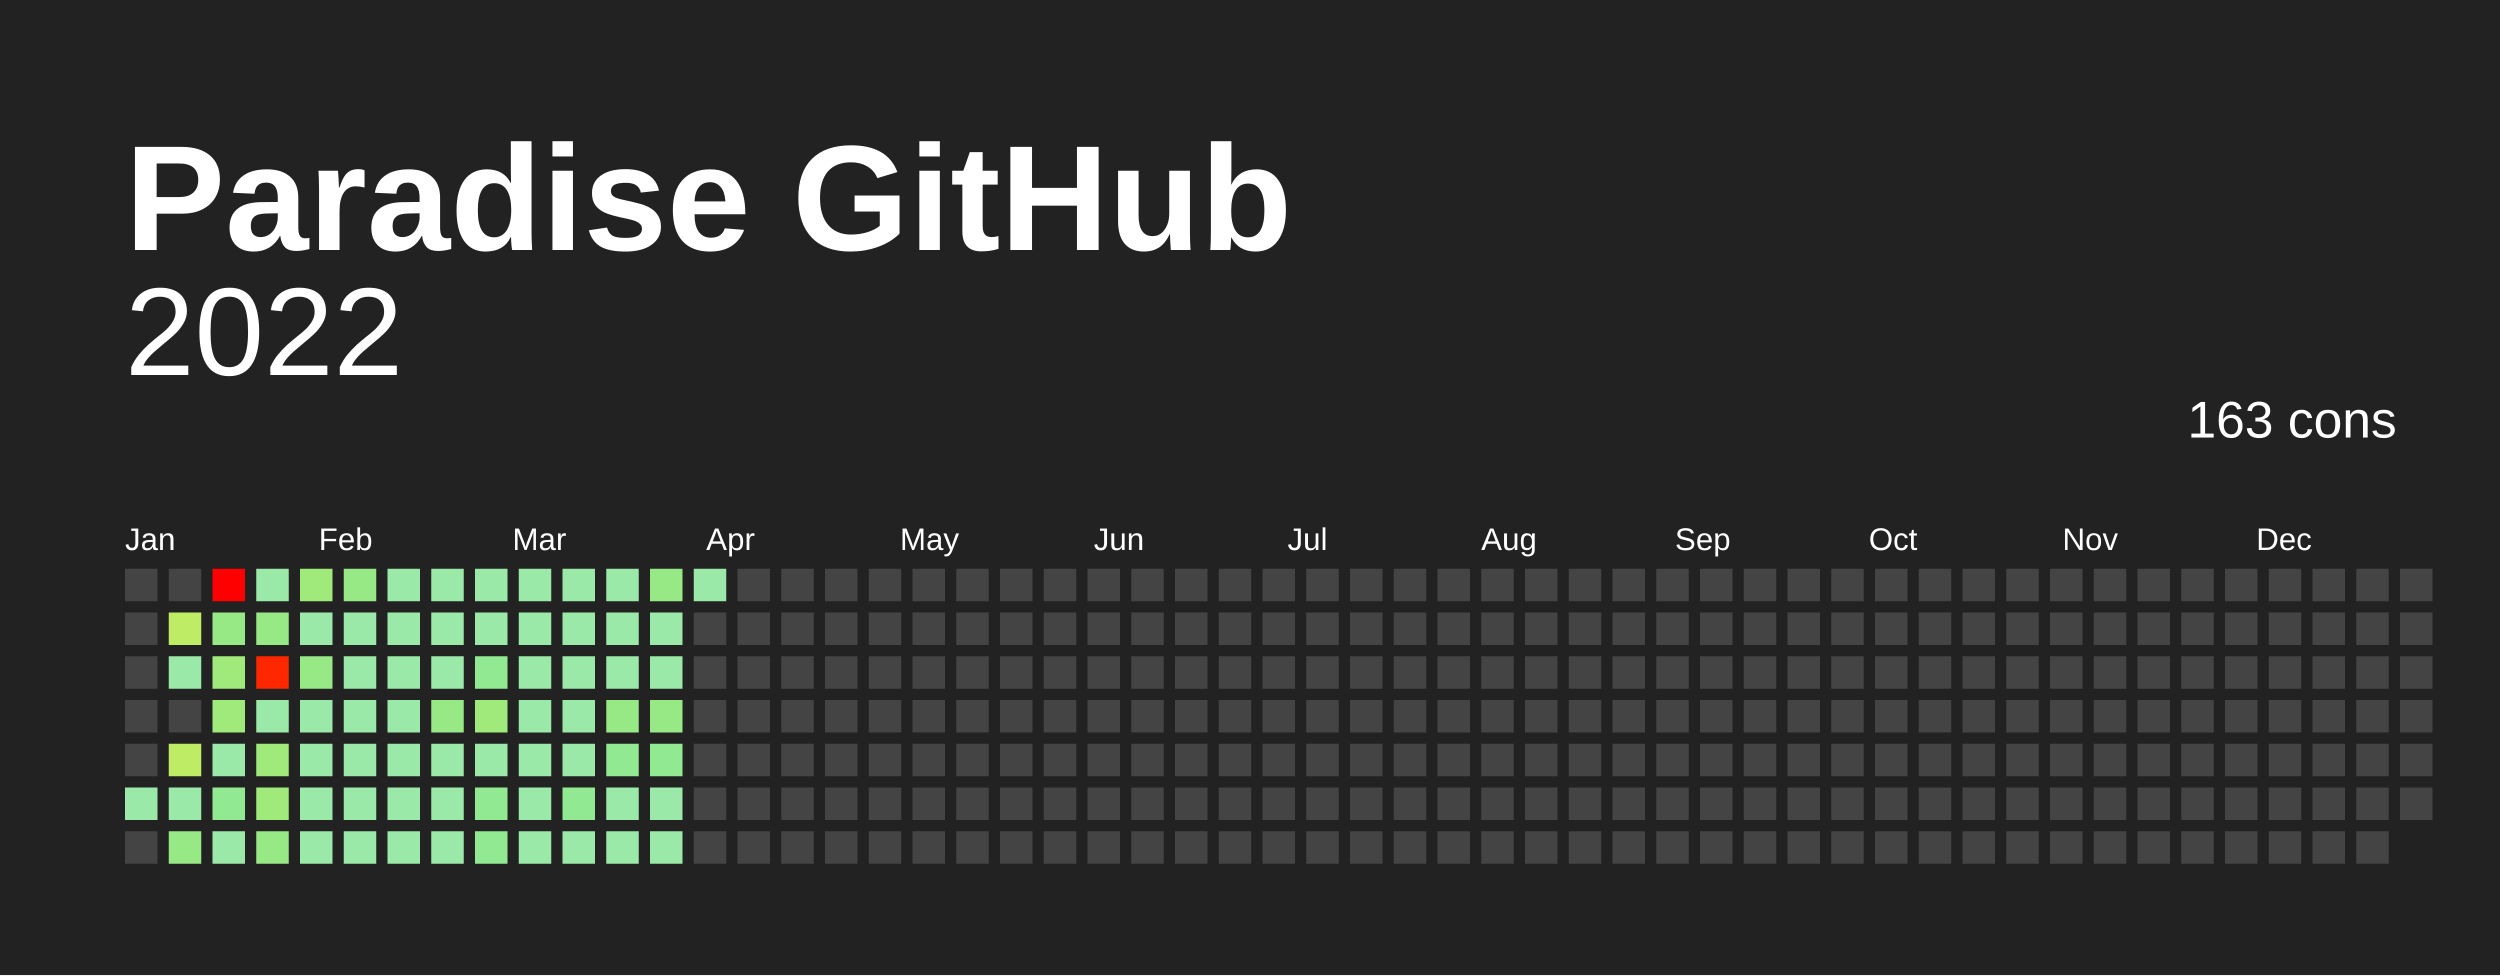
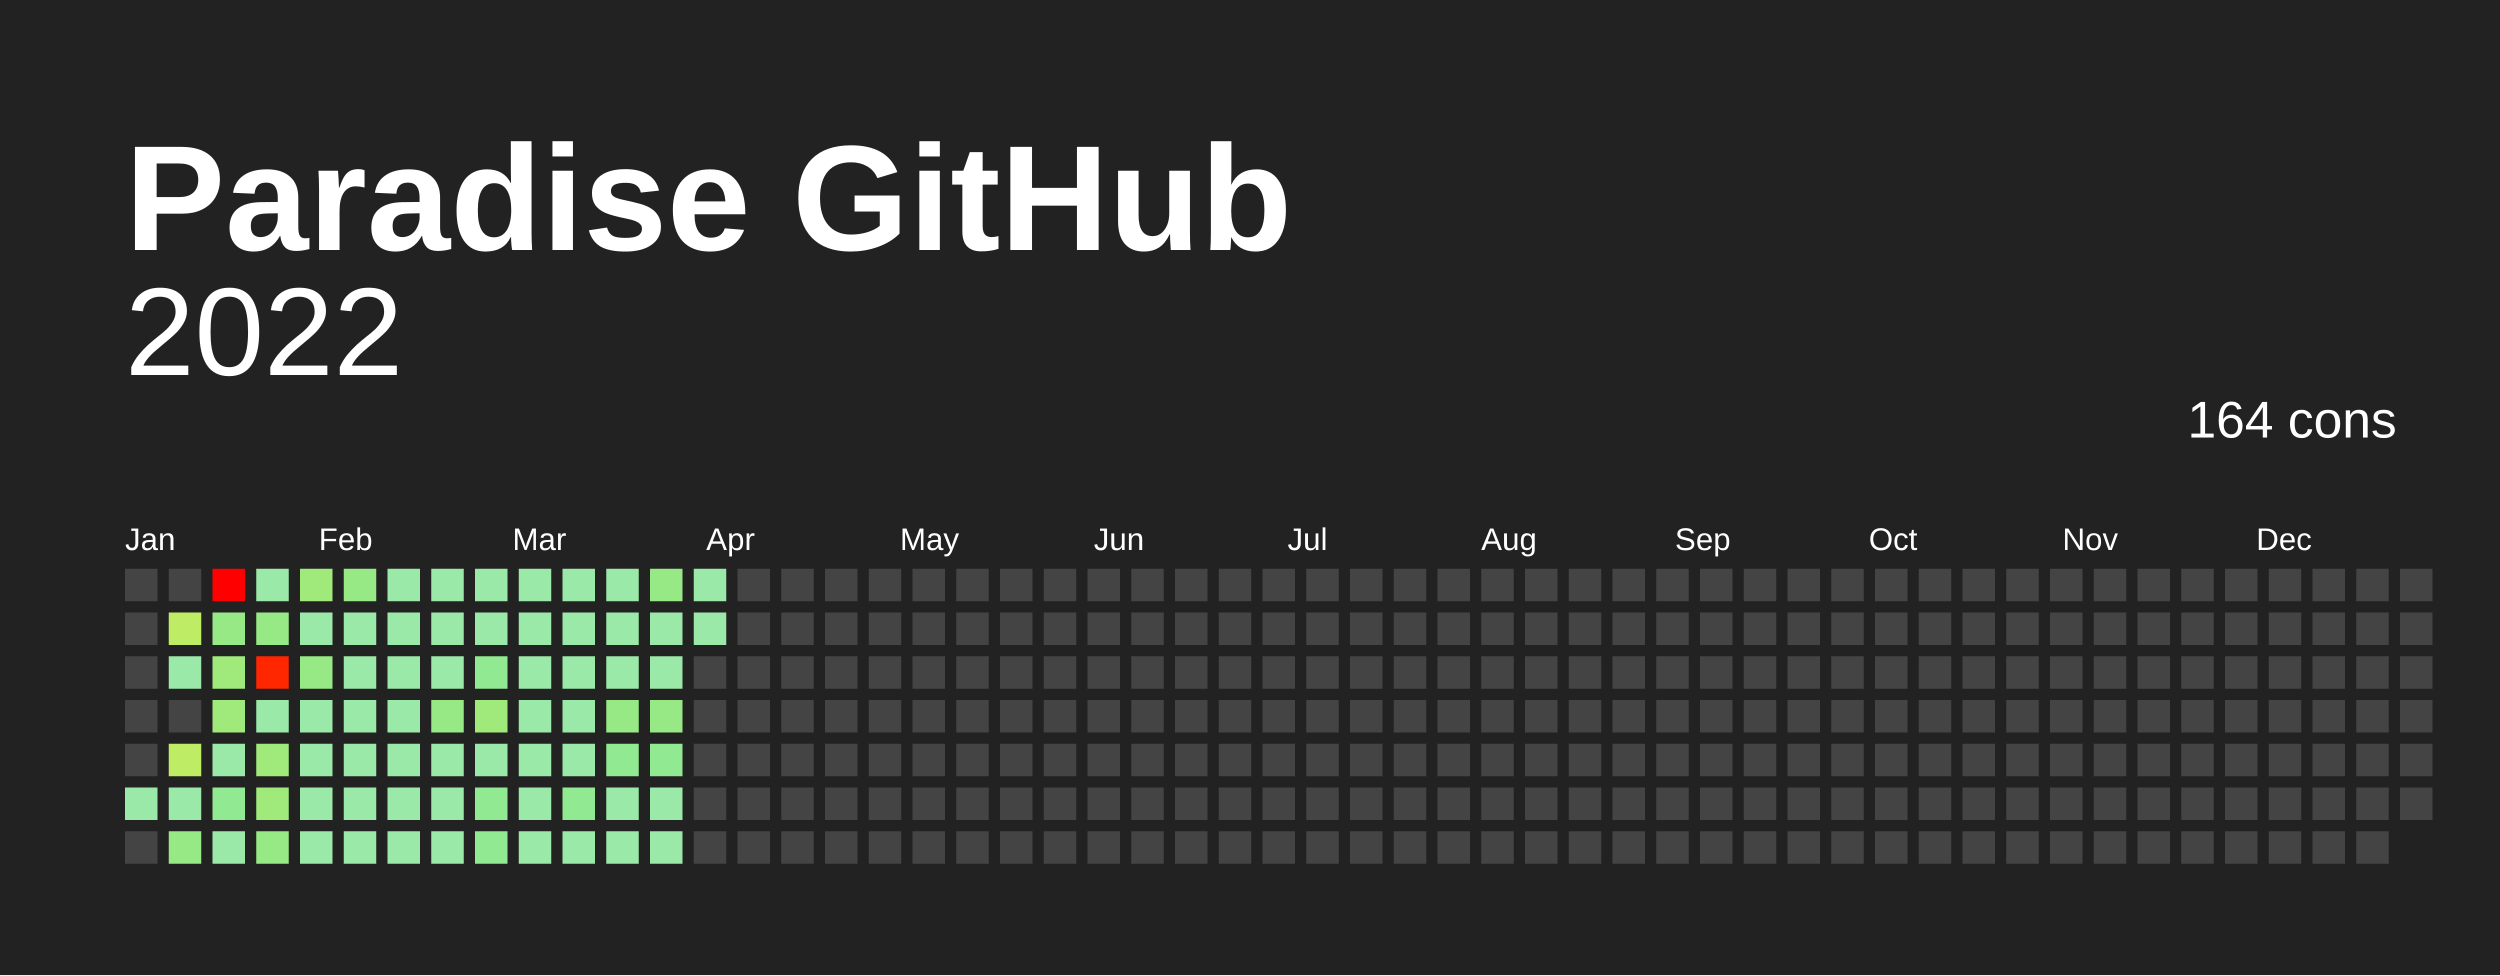
<svg xmlns="http://www.w3.org/2000/svg" baseProfile="full" height="78mm" version="1.1" viewBox="0,0,200,78" width="200mm">
  <defs />
  <rect fill="#222222" height="78" width="200" x="0" y="0" />
  <text fill="#FFFFFF" style="font-size:12px; font-family:Arial; font-weight:bold;" x="10" y="20">Paradise GitHub</text>
  <text alignment-baseline="hanging" fill="#FFFFFF" style="font-size:10.0px; font-family:Arial;" x="10" y="30">2022</text>
-   <text alignment-baseline="hanging" fill="#FFFFFF" style="font-size:4.125px; font-family:Arial;" x="175" y="35">163 cons</text>
+   <text alignment-baseline="hanging" fill="#FFFFFF" style="font-size:4.125px; font-family:Arial;" x="175" y="35">164 cons</text>
  <text fill="#FFFFFF" style="font-size:2.5px; font-family:Arial" x="10.0" y="44">Jan</text>
  <text fill="#FFFFFF" style="font-size:2.5px; font-family:Arial" x="25.5" y="44">Feb</text>
  <text fill="#FFFFFF" style="font-size:2.5px; font-family:Arial" x="41.0" y="44">Mar</text>
  <text fill="#FFFFFF" style="font-size:2.5px; font-family:Arial" x="56.5" y="44">Apr</text>
  <text fill="#FFFFFF" style="font-size:2.5px; font-family:Arial" x="72.0" y="44">May</text>
  <text fill="#FFFFFF" style="font-size:2.5px; font-family:Arial" x="87.5" y="44">Jun</text>
  <text fill="#FFFFFF" style="font-size:2.5px; font-family:Arial" x="103.0" y="44">Jul</text>
  <text fill="#FFFFFF" style="font-size:2.5px; font-family:Arial" x="118.5" y="44">Aug</text>
  <text fill="#FFFFFF" style="font-size:2.5px; font-family:Arial" x="134.0" y="44">Sep</text>
  <text fill="#FFFFFF" style="font-size:2.5px; font-family:Arial" x="149.5" y="44">Oct</text>
  <text fill="#FFFFFF" style="font-size:2.5px; font-family:Arial" x="165.0" y="44">Nov</text>
  <text fill="#FFFFFF" style="font-size:2.5px; font-family:Arial" x="180.5" y="44">Dec</text>
  <rect fill="#444444" height="2.6" width="2.6" x="10.0" y="45.5" />
  <rect fill="#444444" height="2.6" width="2.6" x="10.0" y="49.0" />
  <rect fill="#444444" height="2.6" width="2.6" x="10.0" y="52.5" />
  <rect fill="#444444" height="2.6" width="2.6" x="10.0" y="56.0" />
  <rect fill="#444444" height="2.6" width="2.6" x="10.0" y="59.5" />
  <rect fill="#9be9a8" height="2.6" width="2.6" x="10.0" y="63.0" />
  <rect fill="#444444" height="2.6" width="2.6" x="10.0" y="66.5" />
  <rect fill="#444444" height="2.6" width="2.6" x="13.5" y="45.5" />
  <rect fill="#bfec65" height="2.6" width="2.6" x="13.5" y="49.0" />
  <rect fill="#9be9a8" height="2.6" width="2.6" x="13.5" y="52.5" />
  <rect fill="#444444" height="2.6" width="2.6" x="13.5" y="56.0" />
  <rect fill="#bfec65" height="2.6" width="2.6" x="13.5" y="59.5" />
  <rect fill="#9be9a8" height="2.6" width="2.6" x="13.5" y="63.0" />
  <rect fill="#97e986" height="2.6" width="2.6" x="13.5" y="66.5" />
  <rect fill="red" height="2.6" width="2.6" x="17.0" y="45.5" />
  <rect fill="#97e986" height="2.6" width="2.6" x="17.0" y="49.0" />
  <rect fill="#a0ea7b" height="2.6" width="2.6" x="17.0" y="52.5" />
  <rect fill="#a0ea7b" height="2.6" width="2.6" x="17.0" y="56.0" />
  <rect fill="#9be9a8" height="2.6" width="2.6" x="17.0" y="59.5" />
  <rect fill="#91e991" height="2.6" width="2.6" x="17.0" y="63.0" />
  <rect fill="#9be9a8" height="2.6" width="2.6" x="17.0" y="66.5" />
  <rect fill="#9be9a8" height="2.6" width="2.6" x="20.5" y="45.5" />
  <rect fill="#97e986" height="2.6" width="2.6" x="20.5" y="49.0" />
  <rect fill="#ff2700" height="2.6" width="2.6" x="20.5" y="52.5" />
  <rect fill="#9be9a8" height="2.6" width="2.6" x="20.5" y="56.0" />
  <rect fill="#a0ea7b" height="2.6" width="2.6" x="20.5" y="59.5" />
  <rect fill="#a0ea7b" height="2.6" width="2.6" x="20.5" y="63.0" />
  <rect fill="#97e986" height="2.6" width="2.6" x="20.5" y="66.5" />
  <rect fill="#a0ea7b" height="2.6" width="2.6" x="24.0" y="45.5" />
  <rect fill="#9be9a8" height="2.6" width="2.6" x="24.0" y="49.0" />
  <rect fill="#97e986" height="2.6" width="2.6" x="24.0" y="52.5" />
  <rect fill="#9be9a8" height="2.6" width="2.6" x="24.0" y="56.0" />
  <rect fill="#9be9a8" height="2.6" width="2.6" x="24.0" y="59.5" />
  <rect fill="#9be9a8" height="2.6" width="2.6" x="24.0" y="63.0" />
  <rect fill="#9be9a8" height="2.6" width="2.6" x="24.0" y="66.5" />
  <rect fill="#97e986" height="2.6" width="2.6" x="27.5" y="45.5" />
  <rect fill="#9be9a8" height="2.6" width="2.6" x="27.5" y="49.0" />
  <rect fill="#9be9a8" height="2.6" width="2.6" x="27.5" y="52.5" />
  <rect fill="#9be9a8" height="2.6" width="2.6" x="27.5" y="56.0" />
  <rect fill="#9be9a8" height="2.6" width="2.6" x="27.5" y="59.5" />
  <rect fill="#9be9a8" height="2.6" width="2.6" x="27.5" y="63.0" />
  <rect fill="#9be9a8" height="2.6" width="2.6" x="27.5" y="66.5" />
  <rect fill="#9be9a8" height="2.6" width="2.6" x="31.0" y="45.5" />
  <rect fill="#9be9a8" height="2.6" width="2.6" x="31.0" y="49.0" />
  <rect fill="#9be9a8" height="2.6" width="2.6" x="31.0" y="52.5" />
  <rect fill="#9be9a8" height="2.6" width="2.6" x="31.0" y="56.0" />
  <rect fill="#9be9a8" height="2.6" width="2.6" x="31.0" y="59.5" />
  <rect fill="#9be9a8" height="2.6" width="2.6" x="31.0" y="63.0" />
  <rect fill="#9be9a8" height="2.6" width="2.6" x="31.0" y="66.5" />
  <rect fill="#9be9a8" height="2.6" width="2.6" x="34.5" y="45.5" />
  <rect fill="#9be9a8" height="2.6" width="2.6" x="34.5" y="49.0" />
  <rect fill="#9be9a8" height="2.6" width="2.6" x="34.5" y="52.5" />
  <rect fill="#97e986" height="2.6" width="2.6" x="34.5" y="56.0" />
  <rect fill="#9be9a8" height="2.6" width="2.6" x="34.5" y="59.5" />
  <rect fill="#9be9a8" height="2.6" width="2.6" x="34.5" y="63.0" />
  <rect fill="#9be9a8" height="2.6" width="2.6" x="34.5" y="66.5" />
  <rect fill="#9be9a8" height="2.6" width="2.6" x="38.0" y="45.5" />
  <rect fill="#9be9a8" height="2.6" width="2.6" x="38.0" y="49.0" />
  <rect fill="#91e991" height="2.6" width="2.6" x="38.0" y="52.5" />
  <rect fill="#a0ea7b" height="2.6" width="2.6" x="38.0" y="56.0" />
  <rect fill="#9be9a8" height="2.6" width="2.6" x="38.0" y="59.5" />
  <rect fill="#91e991" height="2.6" width="2.6" x="38.0" y="63.0" />
  <rect fill="#91e991" height="2.6" width="2.6" x="38.0" y="66.5" />
  <rect fill="#9be9a8" height="2.6" width="2.6" x="41.5" y="45.5" />
  <rect fill="#9be9a8" height="2.6" width="2.6" x="41.5" y="49.0" />
  <rect fill="#9be9a8" height="2.6" width="2.6" x="41.5" y="52.5" />
  <rect fill="#9be9a8" height="2.6" width="2.6" x="41.5" y="56.0" />
  <rect fill="#9be9a8" height="2.6" width="2.6" x="41.5" y="59.5" />
  <rect fill="#9be9a8" height="2.6" width="2.6" x="41.5" y="63.0" />
  <rect fill="#9be9a8" height="2.6" width="2.6" x="41.5" y="66.5" />
  <rect fill="#9be9a8" height="2.6" width="2.6" x="45.0" y="45.5" />
  <rect fill="#9be9a8" height="2.6" width="2.6" x="45.0" y="49.0" />
  <rect fill="#9be9a8" height="2.6" width="2.6" x="45.0" y="52.5" />
  <rect fill="#9be9a8" height="2.6" width="2.6" x="45.0" y="56.0" />
  <rect fill="#9be9a8" height="2.6" width="2.6" x="45.0" y="59.5" />
  <rect fill="#91e991" height="2.6" width="2.6" x="45.0" y="63.0" />
  <rect fill="#9be9a8" height="2.6" width="2.6" x="45.0" y="66.5" />
  <rect fill="#9be9a8" height="2.6" width="2.6" x="48.5" y="45.5" />
  <rect fill="#9be9a8" height="2.6" width="2.6" x="48.5" y="49.0" />
  <rect fill="#9be9a8" height="2.6" width="2.6" x="48.5" y="52.5" />
  <rect fill="#97e986" height="2.6" width="2.6" x="48.5" y="56.0" />
  <rect fill="#91e991" height="2.6" width="2.6" x="48.5" y="59.5" />
  <rect fill="#9be9a8" height="2.6" width="2.6" x="48.5" y="63.0" />
  <rect fill="#9be9a8" height="2.6" width="2.6" x="48.5" y="66.5" />
  <rect fill="#97e986" height="2.6" width="2.6" x="52.0" y="45.5" />
  <rect fill="#9be9a8" height="2.6" width="2.6" x="52.0" y="49.0" />
  <rect fill="#9be9a8" height="2.6" width="2.6" x="52.0" y="52.5" />
  <rect fill="#97e986" height="2.6" width="2.6" x="52.0" y="56.0" />
  <rect fill="#91e991" height="2.6" width="2.6" x="52.0" y="59.5" />
  <rect fill="#9be9a8" height="2.6" width="2.6" x="52.0" y="63.0" />
  <rect fill="#9be9a8" height="2.6" width="2.6" x="52.0" y="66.5" />
  <rect fill="#9be9a8" height="2.6" width="2.6" x="55.5" y="45.5" />
-   <rect fill="#444444" height="2.6" width="2.6" x="55.5" y="49.0" />
+   <rect fill="#9be9a8" height="2.6" width="2.6" x="55.5" y="49.0" />
  <rect fill="#444444" height="2.6" width="2.6" x="55.5" y="52.5" />
  <rect fill="#444444" height="2.6" width="2.6" x="55.5" y="56.0" />
  <rect fill="#444444" height="2.6" width="2.6" x="55.5" y="59.5" />
  <rect fill="#444444" height="2.6" width="2.6" x="55.5" y="63.0" />
  <rect fill="#444444" height="2.6" width="2.6" x="55.5" y="66.5" />
  <rect fill="#444444" height="2.6" width="2.6" x="59.0" y="45.5" />
  <rect fill="#444444" height="2.6" width="2.6" x="59.0" y="49.0" />
  <rect fill="#444444" height="2.6" width="2.6" x="59.0" y="52.5" />
  <rect fill="#444444" height="2.6" width="2.6" x="59.0" y="56.0" />
  <rect fill="#444444" height="2.6" width="2.6" x="59.0" y="59.5" />
  <rect fill="#444444" height="2.6" width="2.6" x="59.0" y="63.0" />
  <rect fill="#444444" height="2.6" width="2.6" x="59.0" y="66.5" />
  <rect fill="#444444" height="2.6" width="2.6" x="62.5" y="45.5" />
  <rect fill="#444444" height="2.6" width="2.6" x="62.5" y="49.0" />
  <rect fill="#444444" height="2.6" width="2.6" x="62.5" y="52.5" />
  <rect fill="#444444" height="2.6" width="2.6" x="62.5" y="56.0" />
  <rect fill="#444444" height="2.6" width="2.6" x="62.5" y="59.5" />
  <rect fill="#444444" height="2.6" width="2.6" x="62.5" y="63.0" />
  <rect fill="#444444" height="2.6" width="2.6" x="62.5" y="66.5" />
  <rect fill="#444444" height="2.6" width="2.6" x="66.0" y="45.5" />
  <rect fill="#444444" height="2.6" width="2.6" x="66.0" y="49.0" />
  <rect fill="#444444" height="2.6" width="2.6" x="66.0" y="52.5" />
  <rect fill="#444444" height="2.6" width="2.6" x="66.0" y="56.0" />
  <rect fill="#444444" height="2.6" width="2.6" x="66.0" y="59.5" />
  <rect fill="#444444" height="2.6" width="2.6" x="66.0" y="63.0" />
  <rect fill="#444444" height="2.6" width="2.6" x="66.0" y="66.5" />
  <rect fill="#444444" height="2.6" width="2.6" x="69.5" y="45.5" />
  <rect fill="#444444" height="2.6" width="2.6" x="69.5" y="49.0" />
  <rect fill="#444444" height="2.6" width="2.6" x="69.5" y="52.5" />
  <rect fill="#444444" height="2.6" width="2.6" x="69.5" y="56.0" />
  <rect fill="#444444" height="2.6" width="2.6" x="69.5" y="59.5" />
  <rect fill="#444444" height="2.6" width="2.6" x="69.5" y="63.0" />
  <rect fill="#444444" height="2.6" width="2.6" x="69.5" y="66.5" />
  <rect fill="#444444" height="2.6" width="2.6" x="73.0" y="45.5" />
  <rect fill="#444444" height="2.6" width="2.6" x="73.0" y="49.0" />
  <rect fill="#444444" height="2.6" width="2.6" x="73.0" y="52.5" />
  <rect fill="#444444" height="2.6" width="2.6" x="73.0" y="56.0" />
  <rect fill="#444444" height="2.6" width="2.6" x="73.0" y="59.5" />
  <rect fill="#444444" height="2.6" width="2.6" x="73.0" y="63.0" />
  <rect fill="#444444" height="2.6" width="2.6" x="73.0" y="66.5" />
  <rect fill="#444444" height="2.6" width="2.6" x="76.5" y="45.5" />
  <rect fill="#444444" height="2.6" width="2.6" x="76.5" y="49.0" />
  <rect fill="#444444" height="2.6" width="2.6" x="76.5" y="52.5" />
  <rect fill="#444444" height="2.6" width="2.6" x="76.5" y="56.0" />
  <rect fill="#444444" height="2.6" width="2.6" x="76.5" y="59.5" />
  <rect fill="#444444" height="2.6" width="2.6" x="76.5" y="63.0" />
  <rect fill="#444444" height="2.6" width="2.6" x="76.5" y="66.5" />
  <rect fill="#444444" height="2.6" width="2.6" x="80.0" y="45.5" />
  <rect fill="#444444" height="2.6" width="2.6" x="80.0" y="49.0" />
  <rect fill="#444444" height="2.6" width="2.6" x="80.0" y="52.5" />
  <rect fill="#444444" height="2.6" width="2.6" x="80.0" y="56.0" />
  <rect fill="#444444" height="2.6" width="2.6" x="80.0" y="59.5" />
  <rect fill="#444444" height="2.6" width="2.6" x="80.0" y="63.0" />
  <rect fill="#444444" height="2.6" width="2.6" x="80.0" y="66.5" />
  <rect fill="#444444" height="2.6" width="2.6" x="83.5" y="45.5" />
  <rect fill="#444444" height="2.6" width="2.6" x="83.5" y="49.0" />
  <rect fill="#444444" height="2.6" width="2.6" x="83.5" y="52.5" />
  <rect fill="#444444" height="2.6" width="2.6" x="83.5" y="56.0" />
  <rect fill="#444444" height="2.6" width="2.6" x="83.5" y="59.5" />
  <rect fill="#444444" height="2.6" width="2.6" x="83.5" y="63.0" />
  <rect fill="#444444" height="2.6" width="2.6" x="83.5" y="66.5" />
  <rect fill="#444444" height="2.6" width="2.6" x="87.0" y="45.5" />
  <rect fill="#444444" height="2.6" width="2.6" x="87.0" y="49.0" />
  <rect fill="#444444" height="2.6" width="2.6" x="87.0" y="52.5" />
  <rect fill="#444444" height="2.6" width="2.6" x="87.0" y="56.0" />
  <rect fill="#444444" height="2.6" width="2.6" x="87.0" y="59.5" />
  <rect fill="#444444" height="2.6" width="2.6" x="87.0" y="63.0" />
  <rect fill="#444444" height="2.6" width="2.6" x="87.0" y="66.5" />
  <rect fill="#444444" height="2.6" width="2.6" x="90.5" y="45.5" />
  <rect fill="#444444" height="2.6" width="2.6" x="90.5" y="49.0" />
  <rect fill="#444444" height="2.6" width="2.6" x="90.5" y="52.5" />
  <rect fill="#444444" height="2.6" width="2.6" x="90.5" y="56.0" />
  <rect fill="#444444" height="2.6" width="2.6" x="90.5" y="59.5" />
  <rect fill="#444444" height="2.6" width="2.6" x="90.5" y="63.0" />
  <rect fill="#444444" height="2.6" width="2.6" x="90.5" y="66.5" />
  <rect fill="#444444" height="2.6" width="2.6" x="94.0" y="45.5" />
  <rect fill="#444444" height="2.6" width="2.6" x="94.0" y="49.0" />
  <rect fill="#444444" height="2.6" width="2.6" x="94.0" y="52.5" />
  <rect fill="#444444" height="2.6" width="2.6" x="94.0" y="56.0" />
  <rect fill="#444444" height="2.6" width="2.6" x="94.0" y="59.5" />
  <rect fill="#444444" height="2.6" width="2.6" x="94.0" y="63.0" />
  <rect fill="#444444" height="2.6" width="2.6" x="94.0" y="66.5" />
  <rect fill="#444444" height="2.6" width="2.6" x="97.5" y="45.5" />
  <rect fill="#444444" height="2.6" width="2.6" x="97.5" y="49.0" />
  <rect fill="#444444" height="2.6" width="2.6" x="97.5" y="52.5" />
  <rect fill="#444444" height="2.6" width="2.6" x="97.5" y="56.0" />
  <rect fill="#444444" height="2.6" width="2.6" x="97.5" y="59.5" />
  <rect fill="#444444" height="2.6" width="2.6" x="97.5" y="63.0" />
  <rect fill="#444444" height="2.6" width="2.6" x="97.5" y="66.5" />
  <rect fill="#444444" height="2.6" width="2.6" x="101.0" y="45.5" />
  <rect fill="#444444" height="2.6" width="2.6" x="101.0" y="49.0" />
  <rect fill="#444444" height="2.6" width="2.6" x="101.0" y="52.5" />
  <rect fill="#444444" height="2.6" width="2.6" x="101.0" y="56.0" />
  <rect fill="#444444" height="2.6" width="2.6" x="101.0" y="59.5" />
  <rect fill="#444444" height="2.6" width="2.6" x="101.0" y="63.0" />
  <rect fill="#444444" height="2.6" width="2.6" x="101.0" y="66.5" />
  <rect fill="#444444" height="2.6" width="2.6" x="104.5" y="45.5" />
  <rect fill="#444444" height="2.6" width="2.6" x="104.5" y="49.0" />
  <rect fill="#444444" height="2.6" width="2.6" x="104.5" y="52.5" />
  <rect fill="#444444" height="2.6" width="2.6" x="104.5" y="56.0" />
  <rect fill="#444444" height="2.6" width="2.6" x="104.5" y="59.5" />
  <rect fill="#444444" height="2.6" width="2.6" x="104.5" y="63.0" />
  <rect fill="#444444" height="2.6" width="2.6" x="104.5" y="66.5" />
  <rect fill="#444444" height="2.6" width="2.6" x="108.0" y="45.5" />
  <rect fill="#444444" height="2.6" width="2.6" x="108.0" y="49.0" />
  <rect fill="#444444" height="2.6" width="2.6" x="108.0" y="52.5" />
  <rect fill="#444444" height="2.6" width="2.6" x="108.0" y="56.0" />
  <rect fill="#444444" height="2.6" width="2.6" x="108.0" y="59.5" />
  <rect fill="#444444" height="2.6" width="2.6" x="108.0" y="63.0" />
  <rect fill="#444444" height="2.6" width="2.6" x="108.0" y="66.5" />
  <rect fill="#444444" height="2.6" width="2.6" x="111.5" y="45.5" />
  <rect fill="#444444" height="2.6" width="2.6" x="111.5" y="49.0" />
  <rect fill="#444444" height="2.6" width="2.6" x="111.5" y="52.5" />
  <rect fill="#444444" height="2.6" width="2.6" x="111.5" y="56.0" />
  <rect fill="#444444" height="2.6" width="2.6" x="111.5" y="59.5" />
  <rect fill="#444444" height="2.6" width="2.6" x="111.5" y="63.0" />
  <rect fill="#444444" height="2.6" width="2.6" x="111.5" y="66.5" />
  <rect fill="#444444" height="2.6" width="2.6" x="115.0" y="45.5" />
  <rect fill="#444444" height="2.6" width="2.6" x="115.0" y="49.0" />
  <rect fill="#444444" height="2.6" width="2.6" x="115.0" y="52.5" />
  <rect fill="#444444" height="2.6" width="2.6" x="115.0" y="56.0" />
  <rect fill="#444444" height="2.6" width="2.6" x="115.0" y="59.5" />
  <rect fill="#444444" height="2.6" width="2.6" x="115.0" y="63.0" />
  <rect fill="#444444" height="2.6" width="2.6" x="115.0" y="66.5" />
  <rect fill="#444444" height="2.6" width="2.6" x="118.5" y="45.5" />
  <rect fill="#444444" height="2.6" width="2.6" x="118.5" y="49.0" />
  <rect fill="#444444" height="2.6" width="2.6" x="118.5" y="52.5" />
  <rect fill="#444444" height="2.6" width="2.6" x="118.5" y="56.0" />
  <rect fill="#444444" height="2.6" width="2.6" x="118.5" y="59.5" />
  <rect fill="#444444" height="2.6" width="2.6" x="118.5" y="63.0" />
  <rect fill="#444444" height="2.6" width="2.6" x="118.5" y="66.5" />
  <rect fill="#444444" height="2.6" width="2.6" x="122.0" y="45.5" />
  <rect fill="#444444" height="2.6" width="2.6" x="122.0" y="49.0" />
  <rect fill="#444444" height="2.6" width="2.6" x="122.0" y="52.5" />
  <rect fill="#444444" height="2.6" width="2.6" x="122.0" y="56.0" />
  <rect fill="#444444" height="2.6" width="2.6" x="122.0" y="59.5" />
  <rect fill="#444444" height="2.6" width="2.6" x="122.0" y="63.0" />
  <rect fill="#444444" height="2.6" width="2.6" x="122.0" y="66.5" />
  <rect fill="#444444" height="2.6" width="2.6" x="125.5" y="45.5" />
  <rect fill="#444444" height="2.6" width="2.6" x="125.5" y="49.0" />
  <rect fill="#444444" height="2.6" width="2.6" x="125.5" y="52.5" />
  <rect fill="#444444" height="2.6" width="2.6" x="125.5" y="56.0" />
  <rect fill="#444444" height="2.6" width="2.6" x="125.5" y="59.5" />
  <rect fill="#444444" height="2.6" width="2.6" x="125.5" y="63.0" />
  <rect fill="#444444" height="2.6" width="2.6" x="125.5" y="66.5" />
  <rect fill="#444444" height="2.6" width="2.6" x="129.0" y="45.5" />
  <rect fill="#444444" height="2.6" width="2.6" x="129.0" y="49.0" />
  <rect fill="#444444" height="2.6" width="2.6" x="129.0" y="52.5" />
  <rect fill="#444444" height="2.6" width="2.6" x="129.0" y="56.0" />
  <rect fill="#444444" height="2.6" width="2.6" x="129.0" y="59.5" />
  <rect fill="#444444" height="2.6" width="2.6" x="129.0" y="63.0" />
  <rect fill="#444444" height="2.6" width="2.6" x="129.0" y="66.5" />
  <rect fill="#444444" height="2.6" width="2.6" x="132.5" y="45.5" />
  <rect fill="#444444" height="2.6" width="2.6" x="132.5" y="49.0" />
  <rect fill="#444444" height="2.6" width="2.6" x="132.5" y="52.5" />
  <rect fill="#444444" height="2.6" width="2.6" x="132.5" y="56.0" />
  <rect fill="#444444" height="2.6" width="2.6" x="132.5" y="59.5" />
  <rect fill="#444444" height="2.6" width="2.6" x="132.5" y="63.0" />
  <rect fill="#444444" height="2.6" width="2.6" x="132.5" y="66.5" />
  <rect fill="#444444" height="2.6" width="2.6" x="136.0" y="45.5" />
  <rect fill="#444444" height="2.6" width="2.6" x="136.0" y="49.0" />
  <rect fill="#444444" height="2.6" width="2.6" x="136.0" y="52.5" />
  <rect fill="#444444" height="2.6" width="2.6" x="136.0" y="56.0" />
  <rect fill="#444444" height="2.6" width="2.6" x="136.0" y="59.5" />
  <rect fill="#444444" height="2.6" width="2.6" x="136.0" y="63.0" />
  <rect fill="#444444" height="2.6" width="2.6" x="136.0" y="66.5" />
  <rect fill="#444444" height="2.6" width="2.6" x="139.5" y="45.5" />
  <rect fill="#444444" height="2.6" width="2.6" x="139.5" y="49.0" />
  <rect fill="#444444" height="2.6" width="2.6" x="139.5" y="52.5" />
  <rect fill="#444444" height="2.6" width="2.6" x="139.5" y="56.0" />
  <rect fill="#444444" height="2.6" width="2.6" x="139.5" y="59.5" />
  <rect fill="#444444" height="2.6" width="2.6" x="139.5" y="63.0" />
  <rect fill="#444444" height="2.6" width="2.6" x="139.5" y="66.5" />
  <rect fill="#444444" height="2.6" width="2.6" x="143.0" y="45.5" />
  <rect fill="#444444" height="2.6" width="2.6" x="143.0" y="49.0" />
  <rect fill="#444444" height="2.6" width="2.6" x="143.0" y="52.5" />
  <rect fill="#444444" height="2.6" width="2.6" x="143.0" y="56.0" />
  <rect fill="#444444" height="2.6" width="2.6" x="143.0" y="59.5" />
  <rect fill="#444444" height="2.6" width="2.6" x="143.0" y="63.0" />
  <rect fill="#444444" height="2.6" width="2.6" x="143.0" y="66.5" />
  <rect fill="#444444" height="2.6" width="2.6" x="146.5" y="45.5" />
  <rect fill="#444444" height="2.6" width="2.6" x="146.5" y="49.0" />
  <rect fill="#444444" height="2.6" width="2.6" x="146.5" y="52.5" />
  <rect fill="#444444" height="2.6" width="2.6" x="146.5" y="56.0" />
  <rect fill="#444444" height="2.6" width="2.6" x="146.5" y="59.5" />
  <rect fill="#444444" height="2.6" width="2.6" x="146.5" y="63.0" />
  <rect fill="#444444" height="2.6" width="2.6" x="146.5" y="66.5" />
  <rect fill="#444444" height="2.6" width="2.6" x="150.0" y="45.5" />
  <rect fill="#444444" height="2.6" width="2.6" x="150.0" y="49.0" />
  <rect fill="#444444" height="2.6" width="2.6" x="150.0" y="52.5" />
  <rect fill="#444444" height="2.6" width="2.6" x="150.0" y="56.0" />
  <rect fill="#444444" height="2.6" width="2.6" x="150.0" y="59.5" />
  <rect fill="#444444" height="2.6" width="2.6" x="150.0" y="63.0" />
  <rect fill="#444444" height="2.6" width="2.6" x="150.0" y="66.5" />
  <rect fill="#444444" height="2.6" width="2.6" x="153.5" y="45.5" />
  <rect fill="#444444" height="2.6" width="2.6" x="153.5" y="49.0" />
  <rect fill="#444444" height="2.6" width="2.6" x="153.5" y="52.5" />
  <rect fill="#444444" height="2.6" width="2.6" x="153.5" y="56.0" />
  <rect fill="#444444" height="2.6" width="2.6" x="153.5" y="59.5" />
  <rect fill="#444444" height="2.6" width="2.6" x="153.5" y="63.0" />
  <rect fill="#444444" height="2.6" width="2.6" x="153.5" y="66.5" />
  <rect fill="#444444" height="2.6" width="2.6" x="157.0" y="45.5" />
  <rect fill="#444444" height="2.6" width="2.6" x="157.0" y="49.0" />
  <rect fill="#444444" height="2.6" width="2.6" x="157.0" y="52.5" />
  <rect fill="#444444" height="2.6" width="2.6" x="157.0" y="56.0" />
  <rect fill="#444444" height="2.6" width="2.6" x="157.0" y="59.5" />
  <rect fill="#444444" height="2.6" width="2.6" x="157.0" y="63.0" />
  <rect fill="#444444" height="2.6" width="2.6" x="157.0" y="66.5" />
  <rect fill="#444444" height="2.6" width="2.6" x="160.5" y="45.5" />
  <rect fill="#444444" height="2.6" width="2.6" x="160.5" y="49.0" />
  <rect fill="#444444" height="2.6" width="2.6" x="160.5" y="52.5" />
  <rect fill="#444444" height="2.6" width="2.6" x="160.5" y="56.0" />
  <rect fill="#444444" height="2.6" width="2.6" x="160.5" y="59.5" />
  <rect fill="#444444" height="2.6" width="2.6" x="160.5" y="63.0" />
  <rect fill="#444444" height="2.6" width="2.6" x="160.5" y="66.5" />
  <rect fill="#444444" height="2.6" width="2.6" x="164.0" y="45.5" />
  <rect fill="#444444" height="2.6" width="2.6" x="164.0" y="49.0" />
  <rect fill="#444444" height="2.6" width="2.6" x="164.0" y="52.5" />
  <rect fill="#444444" height="2.6" width="2.6" x="164.0" y="56.0" />
  <rect fill="#444444" height="2.6" width="2.6" x="164.0" y="59.5" />
  <rect fill="#444444" height="2.6" width="2.6" x="164.0" y="63.0" />
  <rect fill="#444444" height="2.6" width="2.6" x="164.0" y="66.5" />
  <rect fill="#444444" height="2.6" width="2.6" x="167.5" y="45.5" />
  <rect fill="#444444" height="2.6" width="2.6" x="167.5" y="49.0" />
  <rect fill="#444444" height="2.6" width="2.6" x="167.5" y="52.5" />
  <rect fill="#444444" height="2.6" width="2.6" x="167.5" y="56.0" />
  <rect fill="#444444" height="2.6" width="2.6" x="167.5" y="59.5" />
  <rect fill="#444444" height="2.6" width="2.6" x="167.5" y="63.0" />
  <rect fill="#444444" height="2.6" width="2.6" x="167.5" y="66.5" />
  <rect fill="#444444" height="2.6" width="2.6" x="171.0" y="45.5" />
  <rect fill="#444444" height="2.6" width="2.6" x="171.0" y="49.0" />
  <rect fill="#444444" height="2.6" width="2.6" x="171.0" y="52.5" />
  <rect fill="#444444" height="2.6" width="2.6" x="171.0" y="56.0" />
  <rect fill="#444444" height="2.6" width="2.6" x="171.0" y="59.5" />
  <rect fill="#444444" height="2.6" width="2.6" x="171.0" y="63.0" />
  <rect fill="#444444" height="2.6" width="2.6" x="171.0" y="66.5" />
  <rect fill="#444444" height="2.6" width="2.6" x="174.5" y="45.5" />
  <rect fill="#444444" height="2.6" width="2.6" x="174.5" y="49.0" />
  <rect fill="#444444" height="2.6" width="2.6" x="174.5" y="52.5" />
  <rect fill="#444444" height="2.6" width="2.6" x="174.5" y="56.0" />
  <rect fill="#444444" height="2.6" width="2.6" x="174.5" y="59.5" />
  <rect fill="#444444" height="2.6" width="2.6" x="174.5" y="63.0" />
  <rect fill="#444444" height="2.6" width="2.6" x="174.5" y="66.5" />
  <rect fill="#444444" height="2.6" width="2.6" x="178.0" y="45.5" />
  <rect fill="#444444" height="2.6" width="2.6" x="178.0" y="49.0" />
  <rect fill="#444444" height="2.6" width="2.6" x="178.0" y="52.5" />
  <rect fill="#444444" height="2.6" width="2.6" x="178.0" y="56.0" />
  <rect fill="#444444" height="2.6" width="2.6" x="178.0" y="59.5" />
  <rect fill="#444444" height="2.6" width="2.6" x="178.0" y="63.0" />
  <rect fill="#444444" height="2.6" width="2.6" x="178.0" y="66.5" />
  <rect fill="#444444" height="2.6" width="2.6" x="181.5" y="45.5" />
  <rect fill="#444444" height="2.6" width="2.6" x="181.5" y="49.0" />
  <rect fill="#444444" height="2.6" width="2.6" x="181.5" y="52.5" />
  <rect fill="#444444" height="2.6" width="2.6" x="181.5" y="56.0" />
  <rect fill="#444444" height="2.6" width="2.6" x="181.5" y="59.5" />
  <rect fill="#444444" height="2.6" width="2.6" x="181.5" y="63.0" />
  <rect fill="#444444" height="2.6" width="2.6" x="181.5" y="66.5" />
  <rect fill="#444444" height="2.6" width="2.6" x="185.0" y="45.5" />
  <rect fill="#444444" height="2.6" width="2.6" x="185.0" y="49.0" />
  <rect fill="#444444" height="2.6" width="2.6" x="185.0" y="52.5" />
  <rect fill="#444444" height="2.6" width="2.6" x="185.0" y="56.0" />
  <rect fill="#444444" height="2.6" width="2.6" x="185.0" y="59.5" />
  <rect fill="#444444" height="2.6" width="2.6" x="185.0" y="63.0" />
  <rect fill="#444444" height="2.6" width="2.6" x="185.0" y="66.5" />
  <rect fill="#444444" height="2.6" width="2.6" x="188.5" y="45.5" />
  <rect fill="#444444" height="2.6" width="2.6" x="188.5" y="49.0" />
  <rect fill="#444444" height="2.6" width="2.6" x="188.5" y="52.5" />
  <rect fill="#444444" height="2.6" width="2.6" x="188.5" y="56.0" />
  <rect fill="#444444" height="2.6" width="2.6" x="188.5" y="59.5" />
  <rect fill="#444444" height="2.6" width="2.6" x="188.5" y="63.0" />
  <rect fill="#444444" height="2.6" width="2.6" x="188.5" y="66.5" />
  <rect fill="#444444" height="2.6" width="2.6" x="192.0" y="45.5" />
  <rect fill="#444444" height="2.6" width="2.6" x="192.0" y="49.0" />
  <rect fill="#444444" height="2.6" width="2.6" x="192.0" y="52.5" />
  <rect fill="#444444" height="2.6" width="2.6" x="192.0" y="56.0" />
  <rect fill="#444444" height="2.6" width="2.6" x="192.0" y="59.5" />
  <rect fill="#444444" height="2.6" width="2.6" x="192.0" y="63.0" />
</svg>
